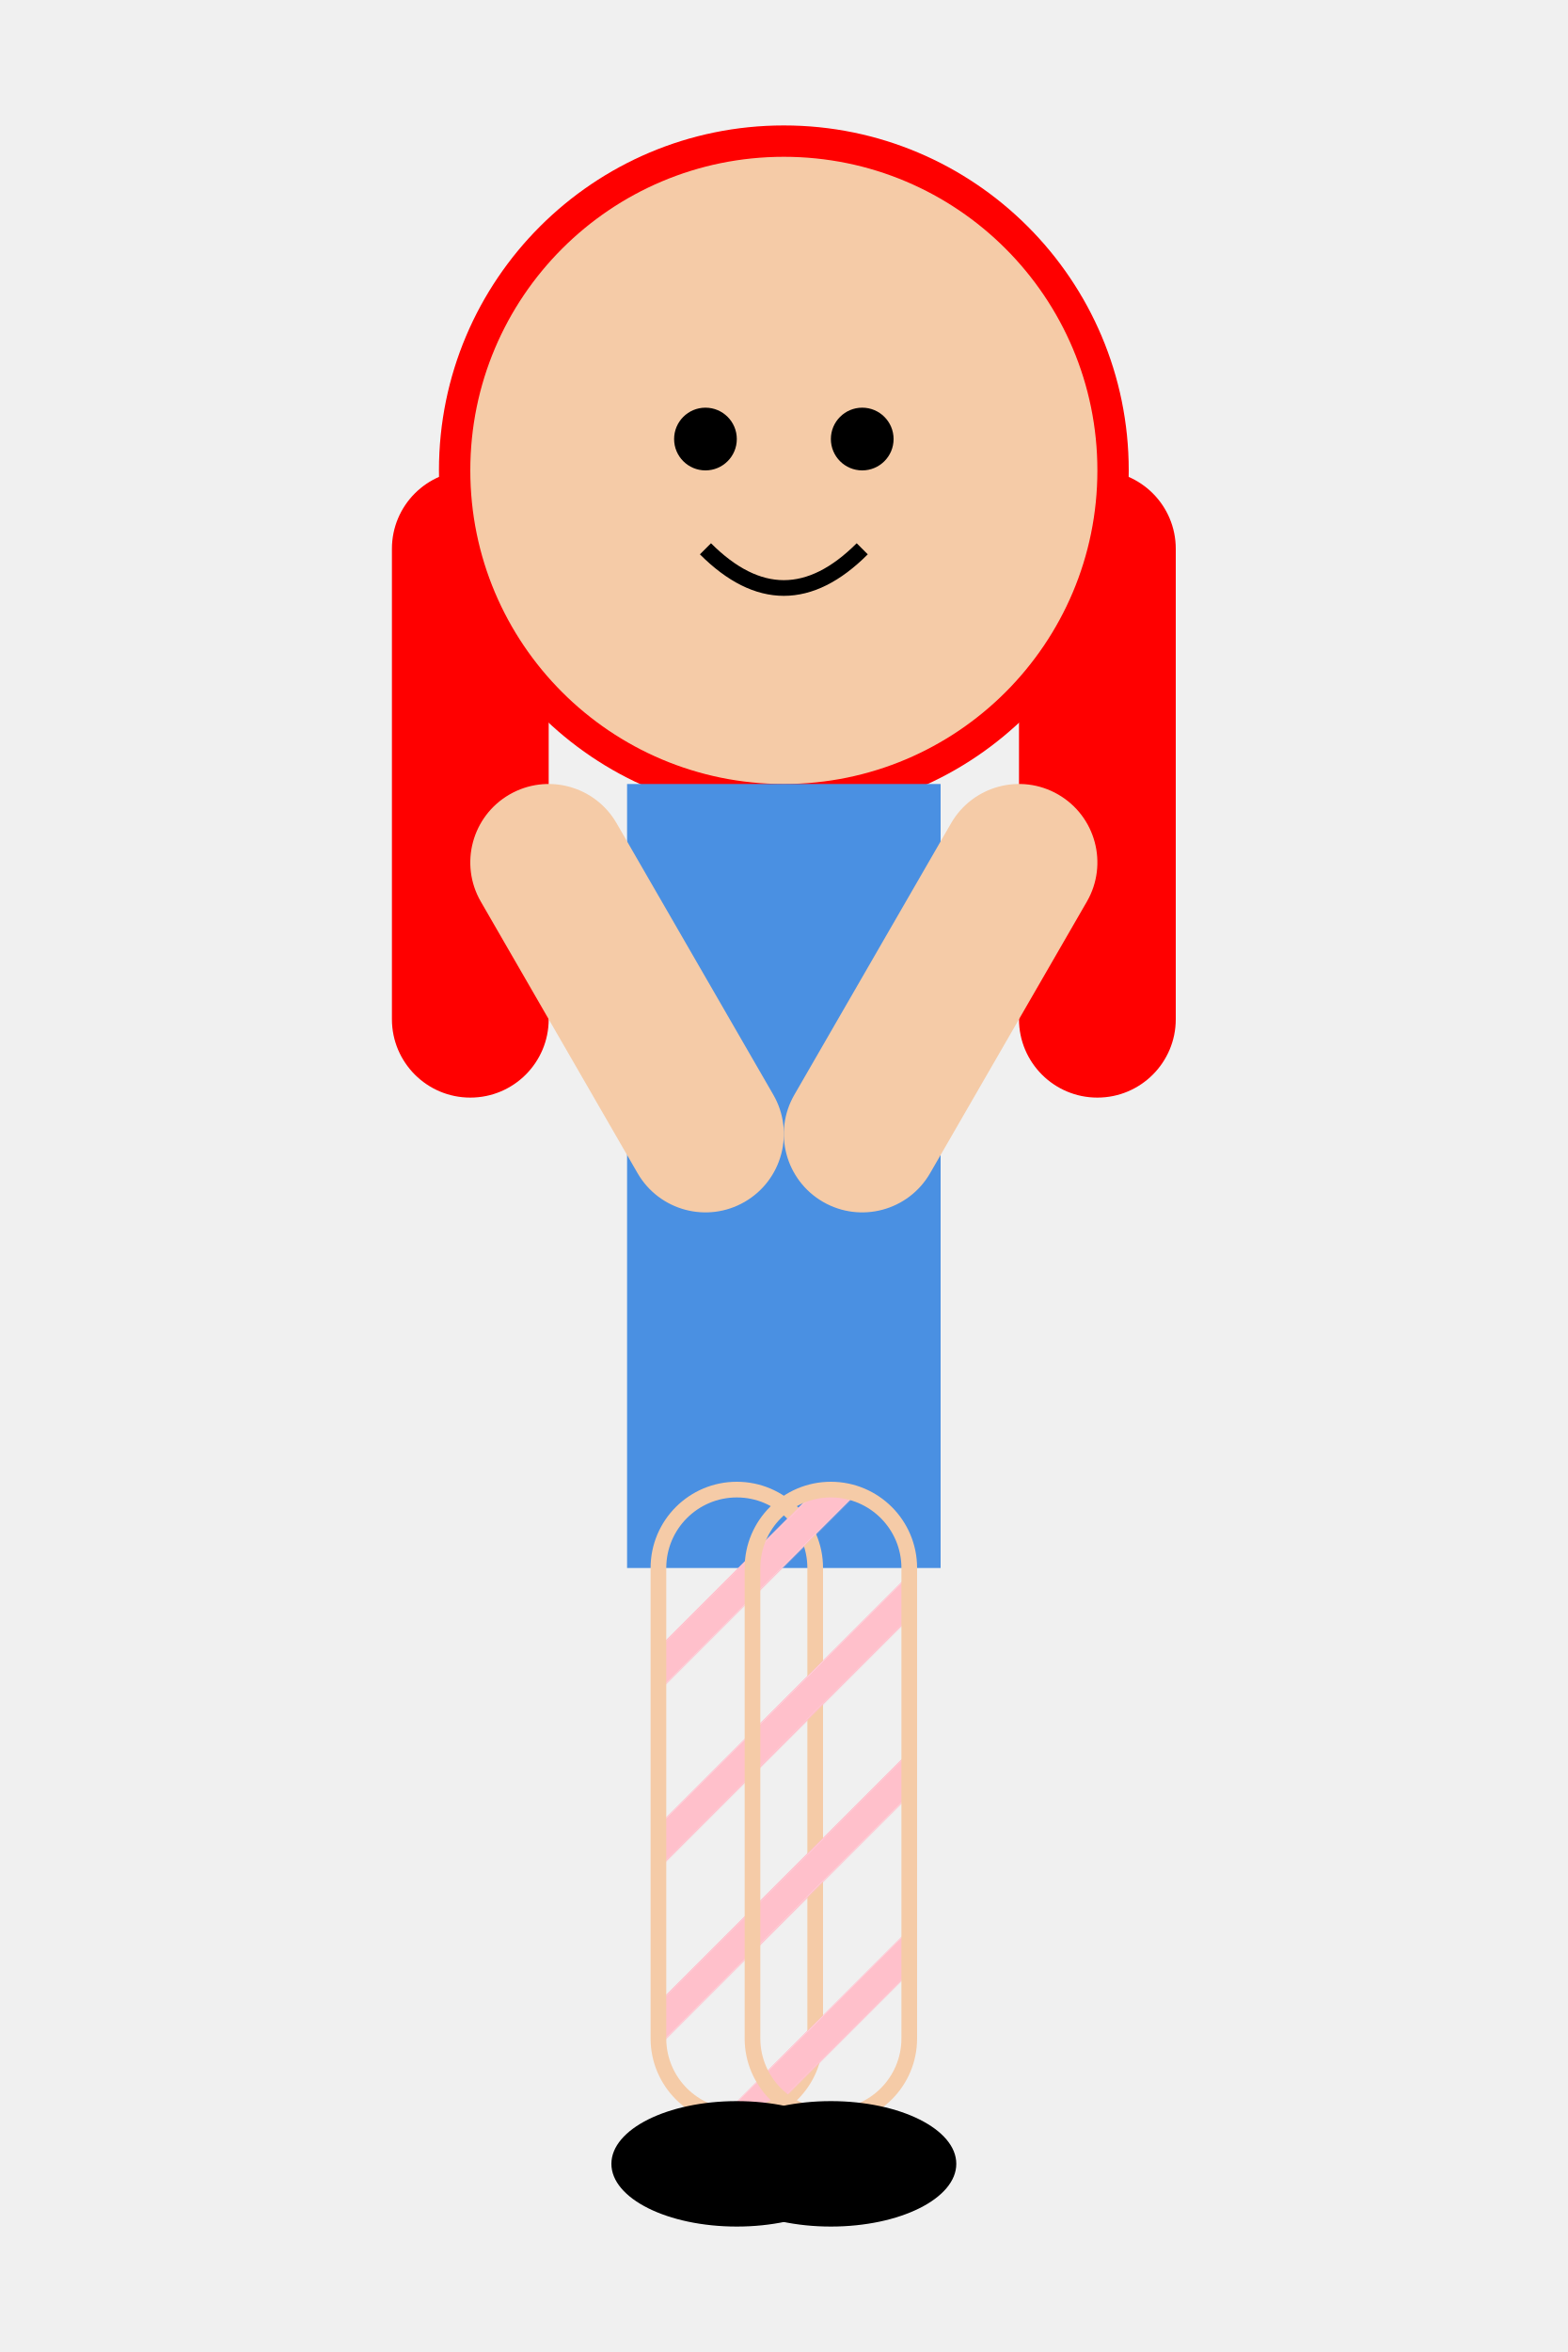
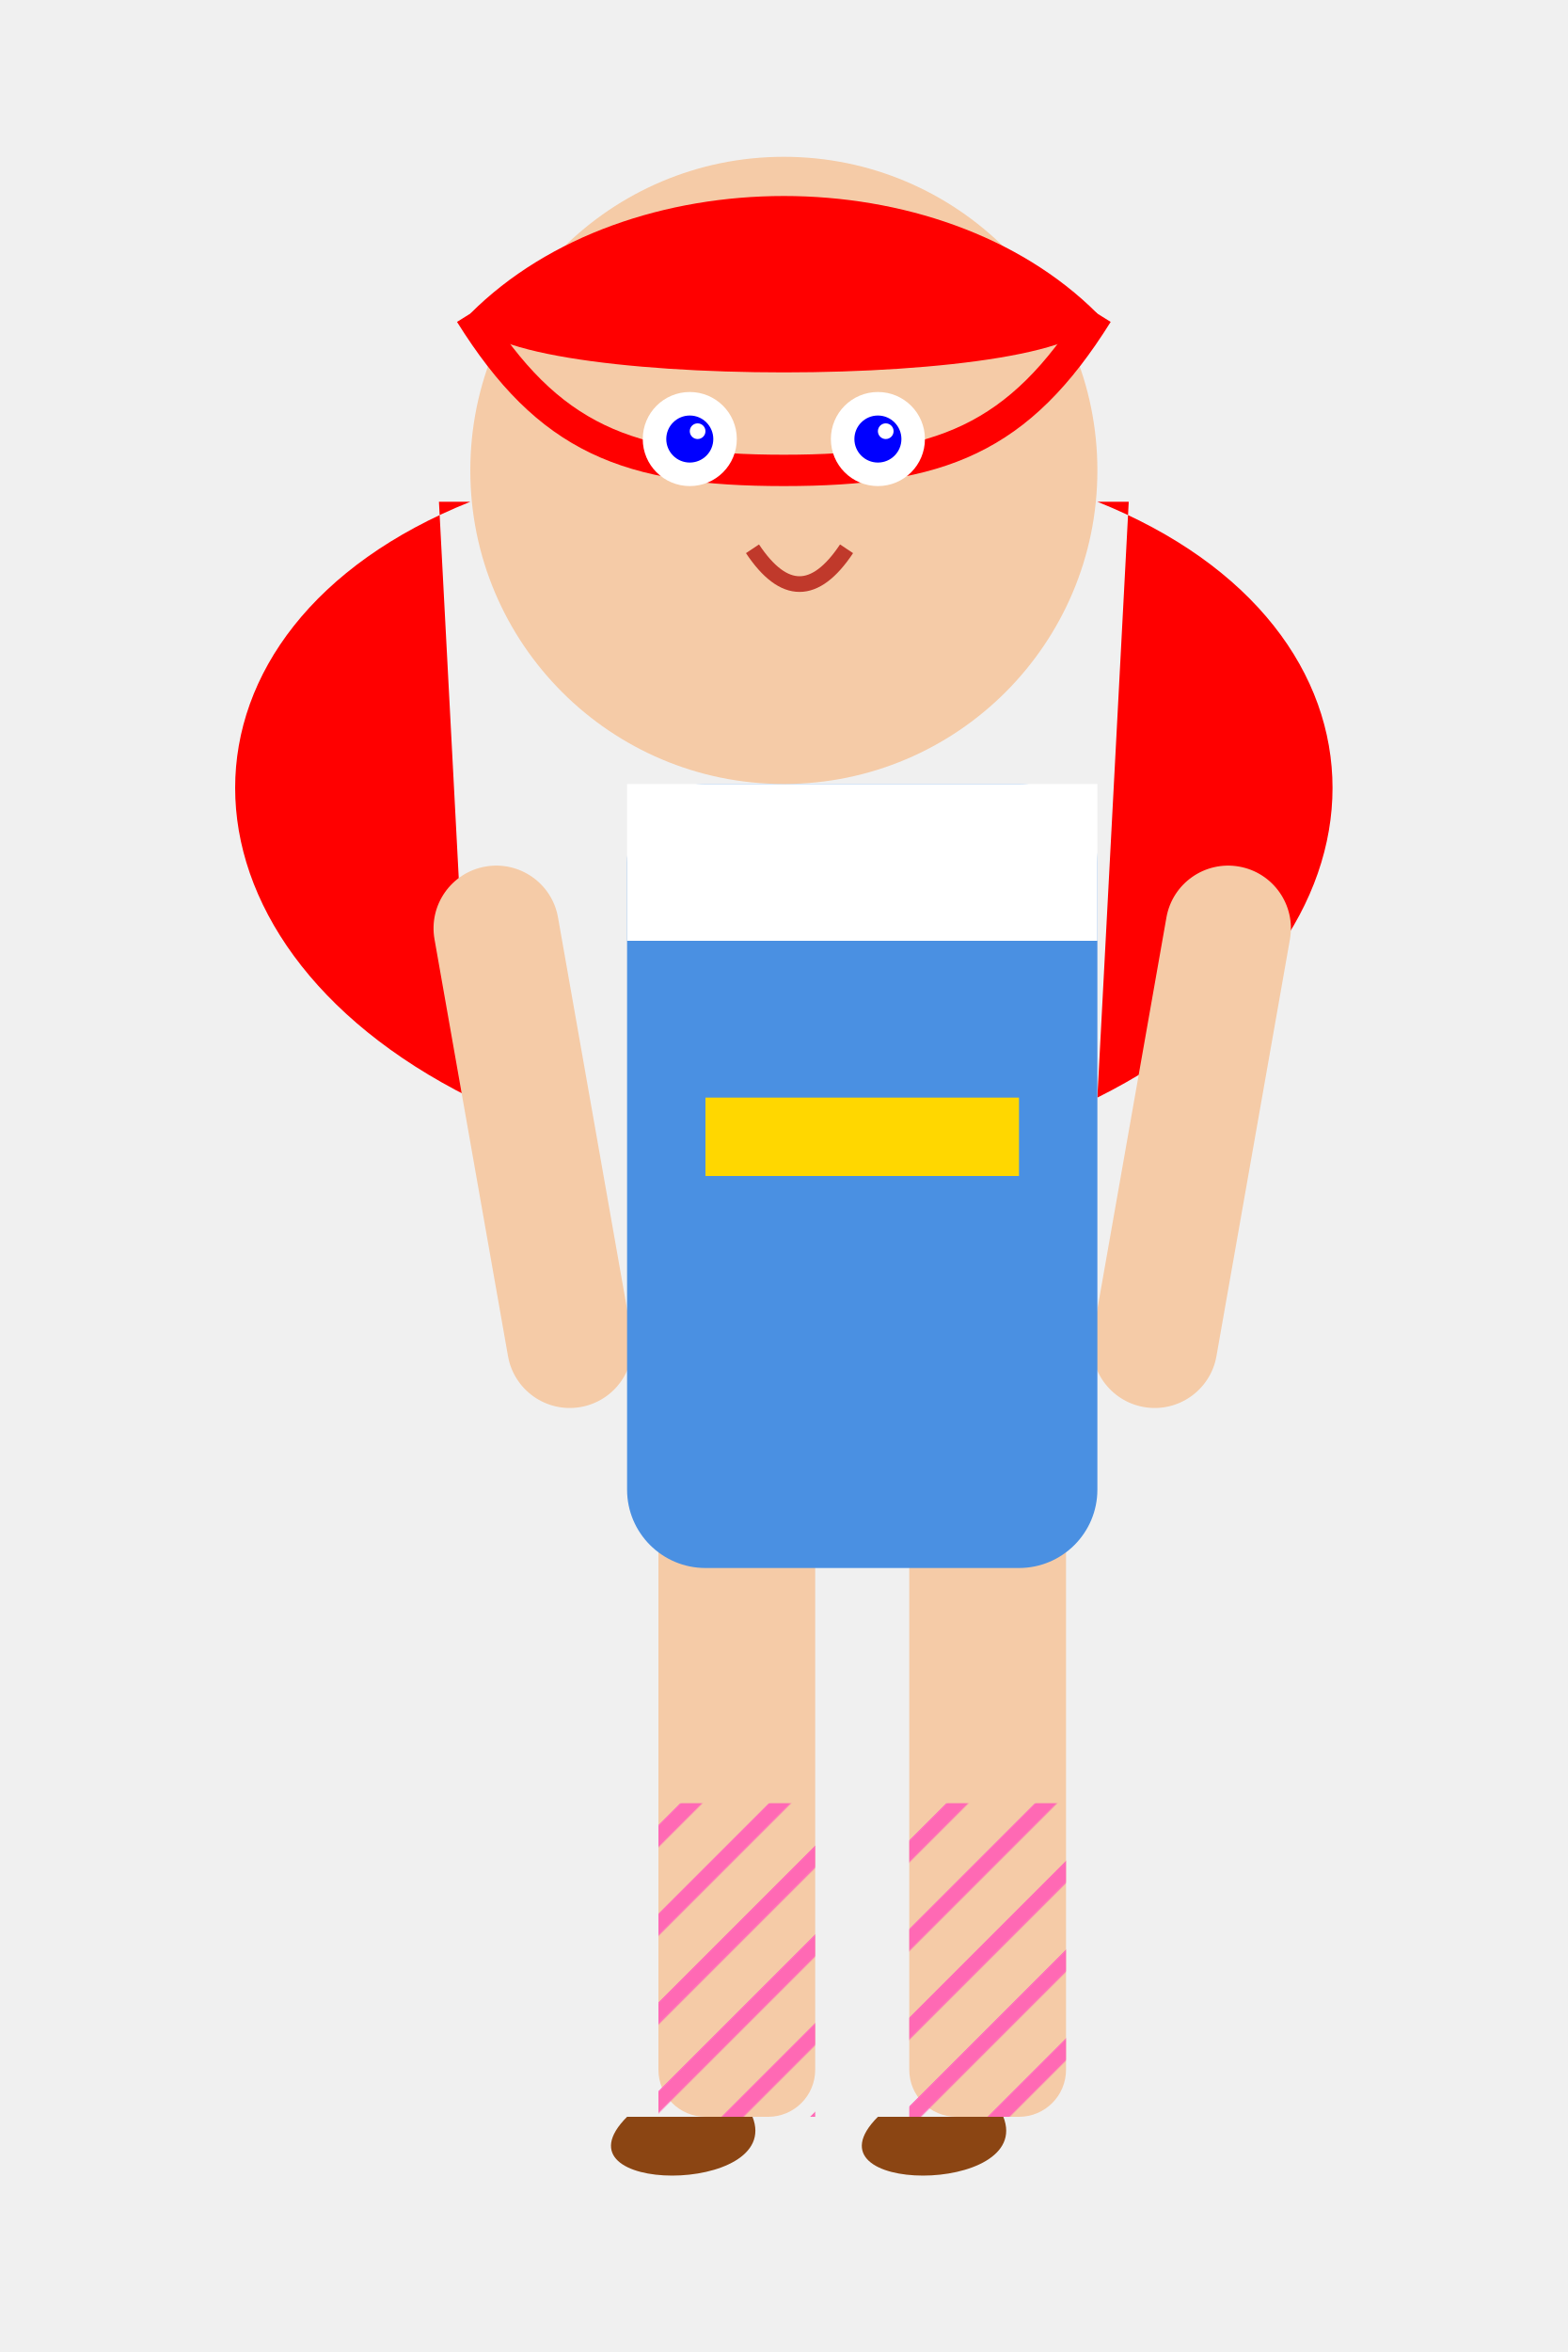
<svg xmlns="http://www.w3.org/2000/svg" id="girl-svg" width="100" height="150" viewBox="0 0 100 150">
  <defs>
-     <pattern id="stripes" patternUnits="userSpaceOnUse" width="8" height="8" patternTransform="rotate(45)">
-       <line x1="0" y1="0" x2="0" y2="8" stroke="#FFC0CB" stroke-width="4" />
+     <pattern id="stripes" patternUnits="userSpaceOnUse" width="4" height="4" patternTransform="rotate(45)">
+       <line x1="0" y1="0" x2="0" y2="4" stroke="#FF69B4" stroke-width="2" />
    </pattern>
  </defs>
-   <circle cx="50" cy="30" r="22" fill="#FF0000" />
-   <rect x="25" y="30" width="10" height="40" rx="5" fill="#FF0000" />
-   <rect x="65" y="30" width="10" height="40" rx="5" fill="#FF0000" />
+   <path d="M 30 32 C 10 40, 10 60, 30 70 L 28 32 Z" fill="#FF0000" />
+   <path d="M 70 32 C 90 40, 90 60, 70 70 L 72 32 Z" fill="#FF0000" />
+   <rect x="42" y="95" width="10" height="40" rx="3" fill="#F5CBA7" />
+   <rect x="58" y="95" width="10" height="40" rx="3" fill="#F5CBA7" />
+   <rect x="42" y="115" width="10" height="20" fill="url(#stripes)" />
+   <rect x="58" y="115" width="10" height="20" fill="url(#stripes)" />
+   <path d="M 40 135 C 35 140, 50 140, 48 135 Z" fill="#8B4513" />
+   <path d="M 56 135 C 51 140, 66 140, 64 135 Z" fill="#8B4513" />
+   <rect x="30" y="55" width="8" height="35" rx="4" fill="#F5CBA7" transform="rotate(-10, 34, 72.5)" />
+   <rect x="72" y="55" width="8" height="35" rx="4" fill="#F5CBA7" transform="rotate(10, 76, 72.5)" />
+   <rect x="40" y="50" width="30" height="50" rx="5" fill="#4A90E2" />
+   <rect x="40" y="50" width="30" height="10" fill="#FFFFFF" />
+   <rect x="45" y="70" width="20" height="5" fill="#FFD700" />
  <circle cx="50" cy="30" r="20" fill="#F5CBA7" />
-   <circle cx="45" cy="28" r="2" fill="#000" />
-   <circle cx="55" cy="28" r="2" fill="#000" />
-   <path d="M 45 35 q 5 5 10 0" stroke="#000" stroke-width="1" fill="none" />
-   <rect x="40" y="50" width="20" height="50" fill="#4A90E2" />
-   <rect x="30" y="50" width="10" height="30" rx="5" fill="#F5CBA7" transform="rotate(-30, 35, 55)" />
-   <rect x="60" y="50" width="10" height="30" rx="5" fill="#F5CBA7" transform="rotate(30, 65, 55)" />
-   <rect x="42" y="95" width="10" height="40" rx="5" fill="url(#stripes)" stroke="#F5CBA7" stroke-width="1" />
-   <rect x="48" y="95" width="10" height="40" rx="5" fill="url(#stripes)" stroke="#F5CBA7" stroke-width="1" />
-   <ellipse cx="47" cy="138" rx="8" ry="4" fill="#000" />
-   <ellipse cx="53" cy="138" rx="8" ry="4" fill="#000" />
+   <path d="M 30 20 C 40 10, 60 10, 70 20 C 70 25, 30 25, 30 20 Z" fill="#FF0000" />
+   <path d="M 30 20 C 35 28, 40 30, 50 30 C 60 30, 65 28, 70 20" fill="none" stroke="#FF0000" stroke-width="2" />
+   <circle cx="44" cy="28" r="3" fill="#FFFFFF" />
+   <circle cx="56" cy="28" r="3" fill="#FFFFFF" />
+   <circle cx="44" cy="28" r="1.5" fill="#0000FF" />
+   <circle cx="56" cy="28" r="1.5" fill="#0000FF" />
+   <circle cx="44.5" cy="27.5" r="0.5" fill="#FFFFFF" />
+   <circle cx="56.5" cy="27.5" r="0.5" fill="#FFFFFF" />
+   <path d="M 48 35 C 50 38, 52 38, 54 35" stroke="#C0392B" stroke-width="1" fill="none" />
</svg>
